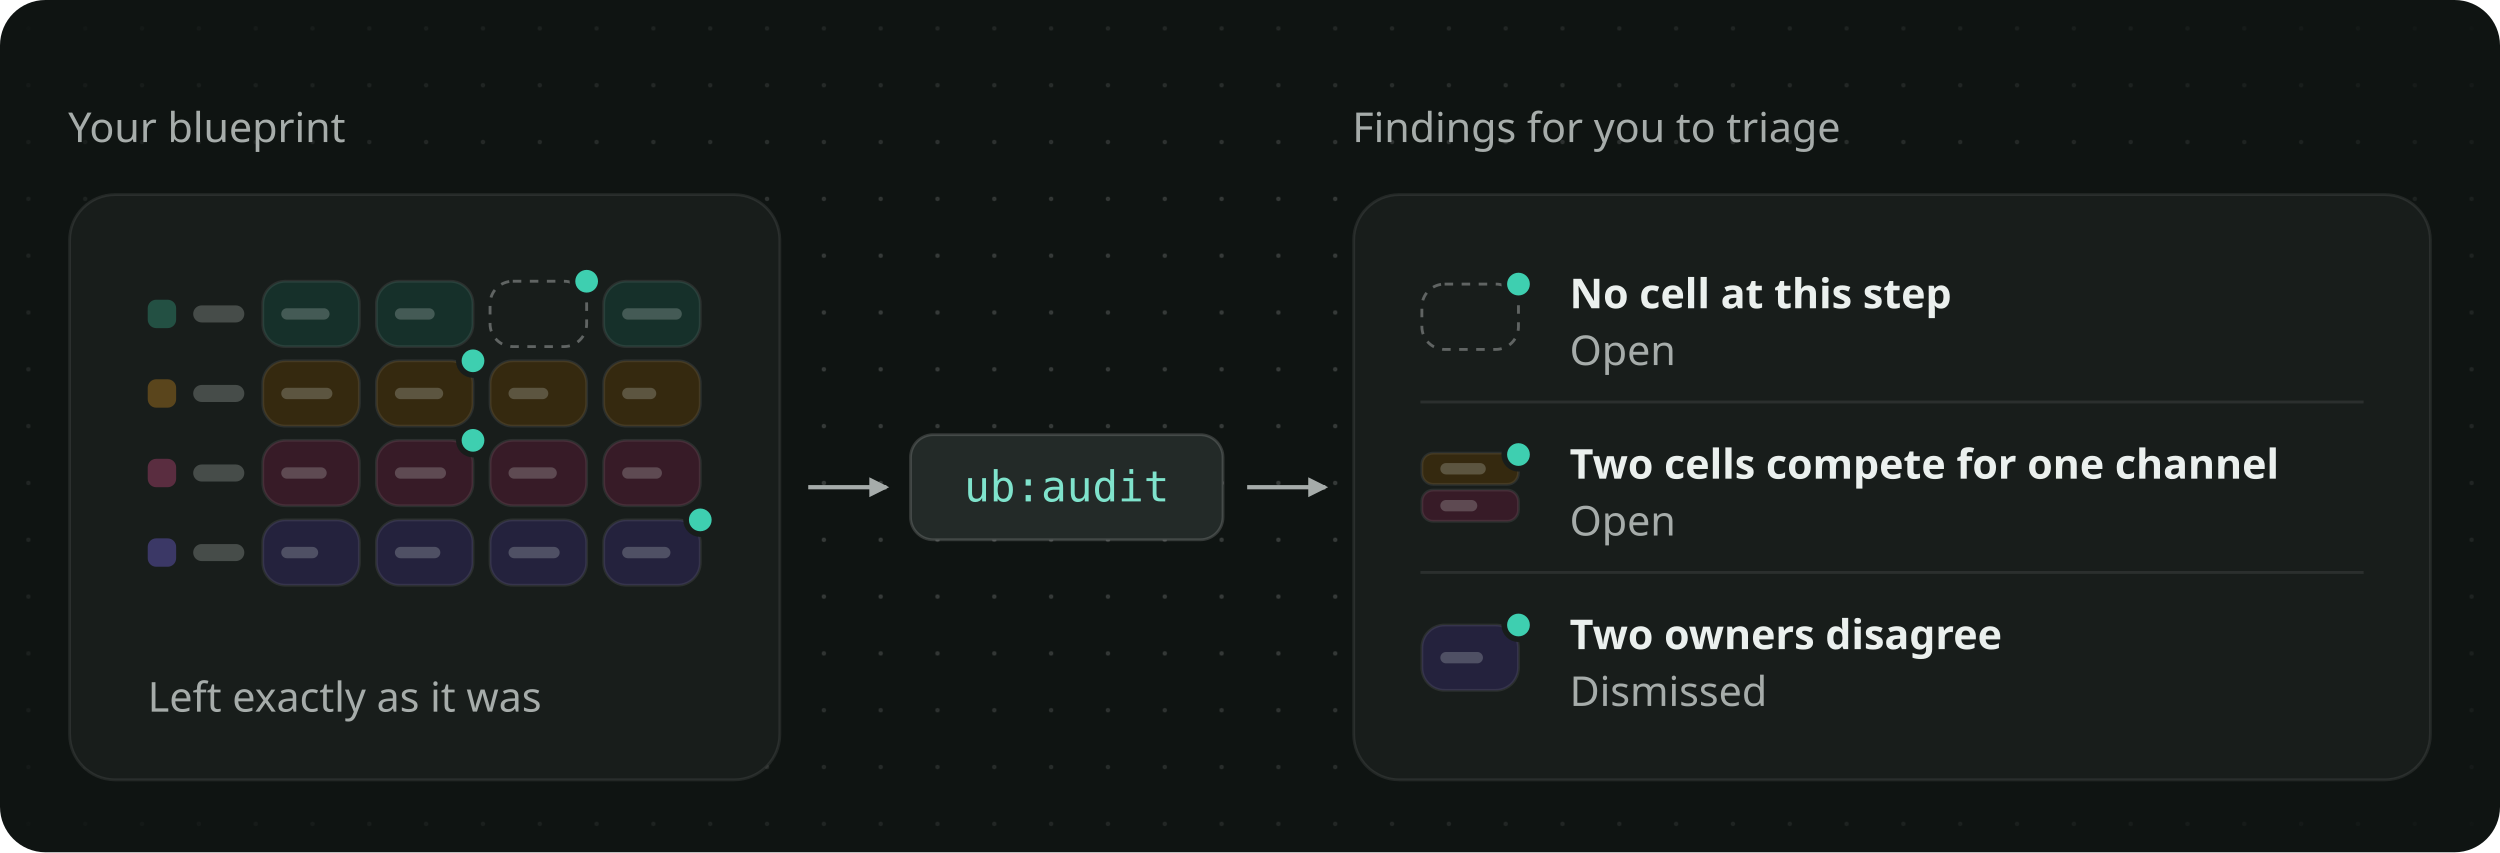
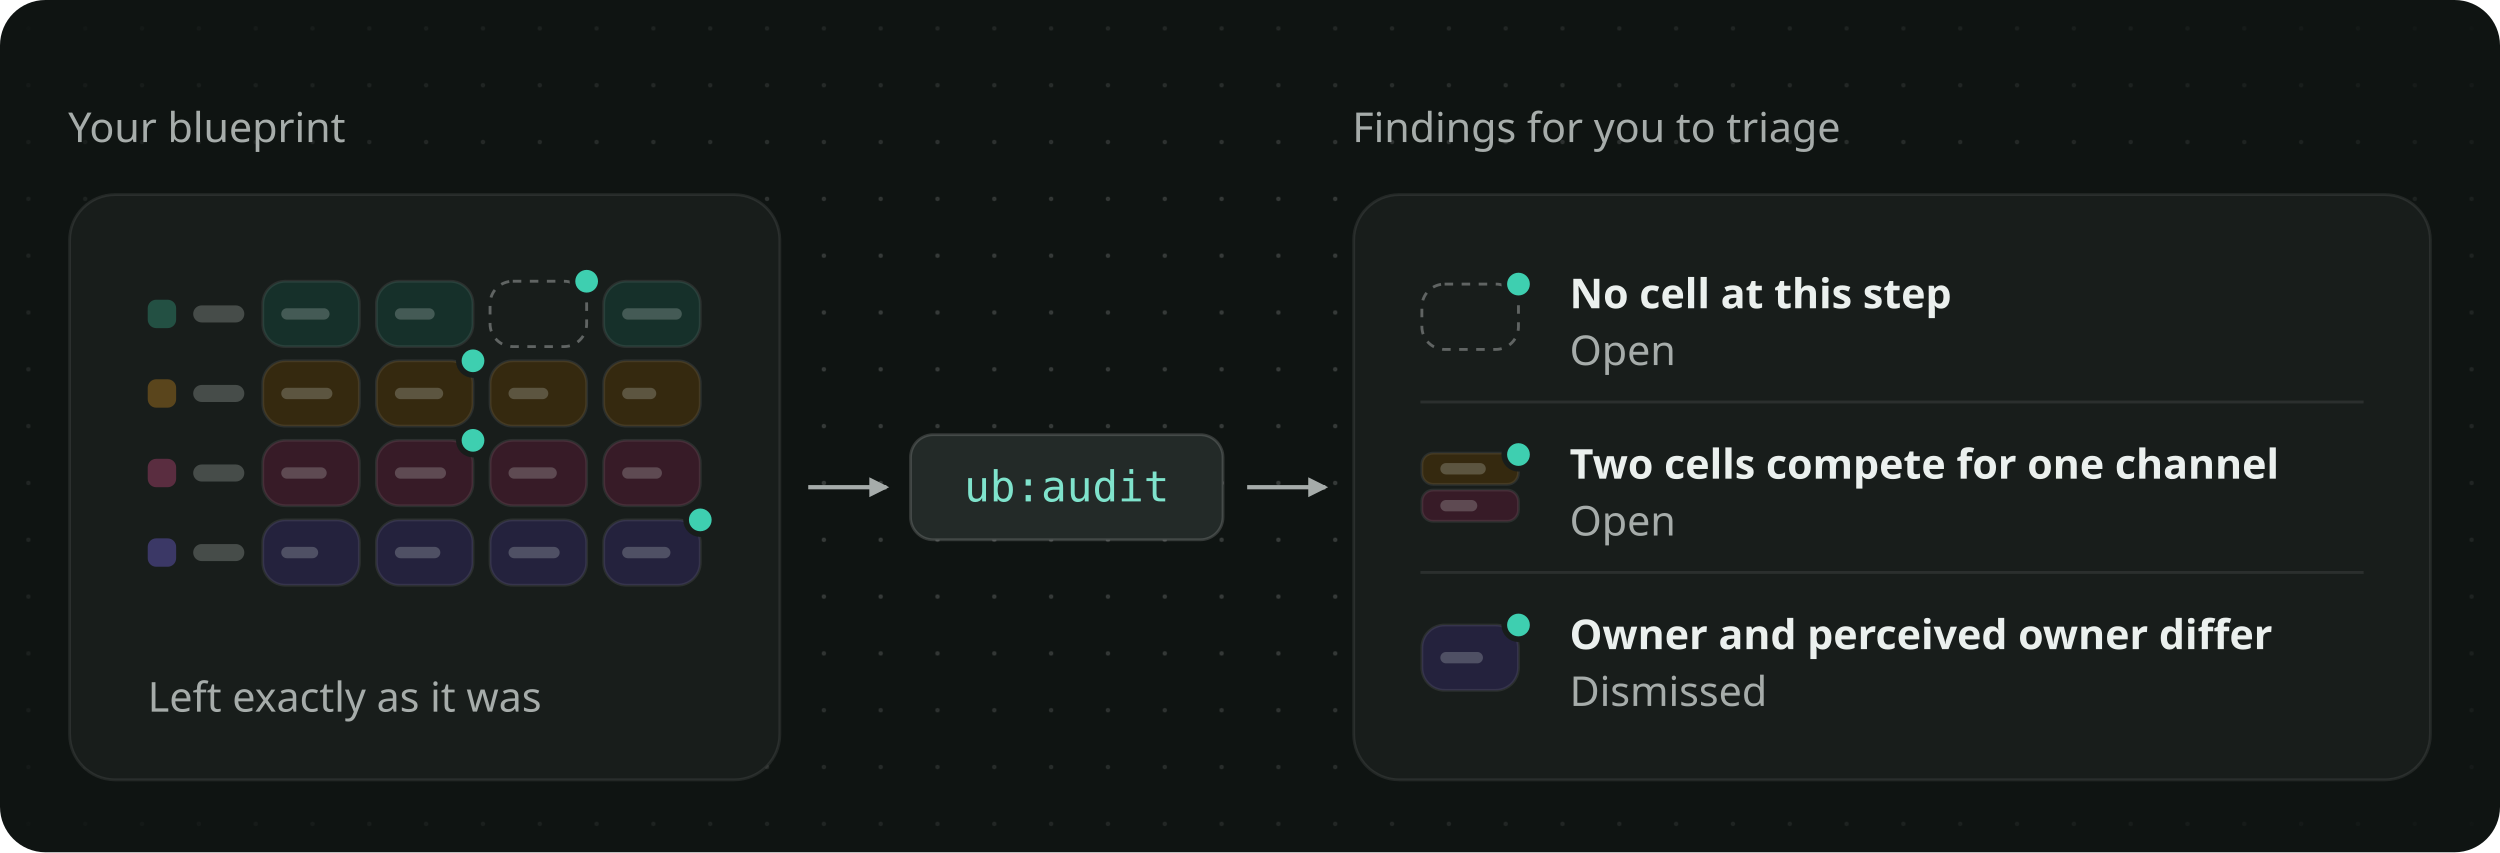
<svg xmlns="http://www.w3.org/2000/svg" viewBox="0 0 880 300" font-family="'Ubuntu Sans', system-ui, sans-serif">
  <style>
    .plate { fill: #0f1412; }
    .dot { fill: #ebf0ee; fill-opacity: 0.17; }
    .card { fill: #181d1b; stroke: #ebf0ee; stroke-opacity: 0.09; }
    .card-dash { fill: #181d1b; stroke: #ebf0ee; stroke-opacity: 0.34; stroke-dasharray: 4 4; }
    .card-focus { fill: #181d1b; stroke: #3ecfb0; stroke-width: 1.5; }
    .title { font-size: 15px; font-weight: 600; fill: #ebf0ee; }
    .label { font-size: 14.5px; fill: #a6acaa; }
    .label-teal { font-size: 14.5px; font-weight: 600; fill: #3ecfb0; }
    .strong { font-size: 14.5px; font-weight: 600; fill: #ebf0ee; }
    .flow { stroke: #a6acaa; stroke-width: 1.5; fill: none; }
    .flow-head { fill: #a6acaa; }
    .trace { stroke: #3ecfb0; stroke-width: 1.5; fill: none; }
    .trace-dash { stroke: #3ecfb0; stroke-width: 1.5; fill: none; stroke-dasharray: 4 4; }
    .trace-head { fill: #3ecfb0; }
    .skel { fill: #ebf0ee; fill-opacity: 0.22; }
    .skel-teal { fill: #3ecfb0; }
    .cell { stroke: #ebf0ee; stroke-opacity: 0.09; }
    .cell-dash { fill: none; stroke: #ebf0ee; stroke-opacity: 0.34; stroke-dasharray: 3 3; }
    .cell-focus { stroke: #3ecfb0; stroke-opacity: 1; stroke-width: 1.5; }
    .cell-focus-dash { stroke: #3ecfb0; stroke-opacity: 1; stroke-width: 1.5; stroke-dasharray: 3 3; }
    .cell-stale { fill: #33260f; stroke: #fbbf6a; stroke-width: 1.25; }
    .skel-stale { fill: #fbbf6a; fill-opacity: 0.55; }
    .flag { fill: #3ecfb0; stroke: #181d1b; stroke-width: 2; }
    .faded { opacity: 0.4; }
    .rule { stroke: #ebf0ee; stroke-opacity: 0.09; }
    .tile { fill: #0f1412; stroke: #ebf0ee; stroke-opacity: 0.09; }
    .glyph { fill: none; stroke: #a6acaa; stroke-width: 1.5; stroke-linecap: round; stroke-linejoin: round; }
    .raised { fill: #181d1b; stroke: #ebf0ee; stroke-opacity: 0.17; }
    .term { fill: #232a28; stroke: #ebf0ee; stroke-opacity: 0.17; }
    .term-key { font-family: 'Ubuntu Sans Mono', ui-monospace, SFMono-Regular, Menlo, monospace; font-size: 15px; font-weight: 500; fill: #7fe3cc; }
    .lane-c { fill: #16302a; } .sq-c { fill: #235043; }
    .lane-f { fill: #35290f; } .sq-f { fill: #5a451c; }
    .lane-b { fill: #371b27; } .sq-b { fill: #5a2d40; }
    .lane-s { fill: #24223d; } .sq-s { fill: #3b3866; }
  </style>
  <defs>
    <pattern id="grid" width="20" height="20" patternUnits="userSpaceOnUse">
      <circle class="dot" cx="10" cy="10" r="0.8" />
    </pattern>
    <radialGradient id="fade" cx="50%" cy="50%" r="70%">
      <stop offset="0.35" stop-color="#fff" />
      <stop offset="1" stop-color="#000" />
    </radialGradient>
    <mask id="fadeMask">
      <rect width="880" height="300" fill="url(#fade)" />
    </mask>
    <marker id="headMuted" markerWidth="8" markerHeight="8" refX="6" refY="4" orient="auto" markerUnits="userSpaceOnUse">
      <path class="flow-head" d="M0,0.5 L7,4 L0,7.5 Z" />
    </marker>
    <marker id="headTeal" markerWidth="8" markerHeight="8" refX="6" refY="4" orient="auto-start-reverse" markerUnits="userSpaceOnUse">
      <path class="trace-head" d="M0,0.5 L7,4 L0,7.5 Z" />
    </marker>
  </defs>
  <rect class="plate" width="880" height="300" rx="16" />
  <rect width="880" height="300" rx="16" fill="url(#grid)" mask="url(#fadeMask)" />
  <text class="label" x="24" y="50">Your blueprint</text>
  <rect class="card" x="24.5" y="68.5" width="250" height="206" rx="16" />
  <rect class="sq-c" x="52" y="105.5" width="10" height="10" rx="3" />
  <rect class="skel" x="68" y="107.5" width="18" height="6" rx="3" />
  <rect class="lane-c cell" x="92.5" y="99" width="34" height="23" rx="8" />
  <rect class="skel" x="99" y="108.5" width="17" height="4" rx="2" />
  <rect class="lane-c cell" x="132.5" y="99" width="34" height="23" rx="8" />
  <rect class="skel" x="139" y="108.5" width="14" height="4" rx="2" />
  <rect class="cell-dash" x="172.5" y="99" width="34" height="23" rx="8" />
  <rect class="lane-c cell" x="212.5" y="99" width="34" height="23" rx="8" />
  <rect class="skel" x="219" y="108.5" width="21" height="4" rx="2" />
  <rect class="sq-f" x="52" y="133.5" width="10" height="10" rx="3" />
  <rect class="skel" x="68" y="135.5" width="18" height="6" rx="3" />
  <rect class="lane-f cell" x="92.5" y="127" width="34" height="23" rx="8" />
  <rect class="skel" x="99" y="136.5" width="18" height="4" rx="2" />
  <rect class="lane-f cell" x="132.5" y="127" width="34" height="23" rx="8" />
  <rect class="skel" x="139" y="136.5" width="17" height="4" rx="2" />
  <rect class="lane-f cell" x="172.5" y="127" width="34" height="23" rx="8" />
  <rect class="skel" x="179" y="136.5" width="14" height="4" rx="2" />
  <rect class="lane-f cell" x="212.5" y="127" width="34" height="23" rx="8" />
  <rect class="skel" x="219" y="136.5" width="12" height="4" rx="2" />
  <rect class="sq-b" x="52" y="161.5" width="10" height="10" rx="3" />
  <rect class="skel" x="68" y="163.5" width="18" height="6" rx="3" />
  <rect class="lane-b cell" x="92.5" y="155" width="34" height="23" rx="8" />
  <rect class="skel" x="99" y="164.5" width="16" height="4" rx="2" />
  <rect class="lane-b cell" x="132.5" y="155" width="34" height="23" rx="8" />
  <rect class="skel" x="139" y="164.5" width="18" height="4" rx="2" />
  <rect class="lane-b cell" x="172.5" y="155" width="34" height="23" rx="8" />
  <rect class="skel" x="179" y="164.5" width="17" height="4" rx="2" />
  <rect class="lane-b cell" x="212.5" y="155" width="34" height="23" rx="8" />
  <rect class="skel" x="219" y="164.5" width="14" height="4" rx="2" />
  <rect class="sq-s" x="52" y="189.5" width="10" height="10" rx="3" />
  <rect class="skel" x="68" y="191.5" width="18" height="6" rx="3" />
  <rect class="lane-s cell" x="92.5" y="183" width="34" height="23" rx="8" />
  <rect class="skel" x="99" y="192.5" width="13" height="4" rx="2" />
  <rect class="lane-s cell" x="132.5" y="183" width="34" height="23" rx="8" />
  <rect class="skel" x="139" y="192.5" width="16" height="4" rx="2" />
  <rect class="lane-s cell" x="172.5" y="183" width="34" height="23" rx="8" />
  <rect class="skel" x="179" y="192.5" width="18" height="4" rx="2" />
  <rect class="lane-s cell" x="212.5" y="183" width="34" height="23" rx="8" />
  <rect class="skel" x="219" y="192.5" width="17" height="4" rx="2" />
  <circle class="flag" cx="206.5" cy="99" r="5" />
  <circle class="flag" cx="166.5" cy="127" r="5" />
  <circle class="flag" cx="166.5" cy="155" r="5" />
  <circle class="flag" cx="246.5" cy="183" r="5" />
  <text class="label" x="52" y="250.5">Left exactly as it was</text>
  <path class="flow" d="M284.5,171.5 H312" marker-end="url(#headMuted)" />
  <rect class="term" x="320.5" y="153" width="110" height="37" rx="8" />
  <text class="term-key" x="375.5" y="176.5" text-anchor="middle">ub:audit</text>
  <path class="flow" d="M439,171.5 H466.5" marker-end="url(#headMuted)" />
  <text class="label" x="476" y="50">Findings for you to triage</text>
  <rect class="card" x="476.5" y="68.5" width="379" height="206" rx="16" />
  <rect class="cell-dash" x="500.5" y="100" width="34" height="23" rx="8" />
  <circle class="flag" cx="534.5" cy="100" r="5" />
  <text class="strong" x="552.5" y="108.5">No cell at this step</text>
  <text class="label" x="552.5" y="128.5">Open</text>
  <path class="rule" d="M500,141.5 H832" />
  <rect class="lane-f cell" x="500.5" y="159.5" width="34" height="11" rx="4" />
  <rect class="skel" x="507" y="163" width="16" height="4" rx="2" />
  <rect class="lane-b cell" x="500.5" y="172.5" width="34" height="11" rx="4" />
  <rect class="skel" x="507" y="176" width="13" height="4" rx="2" />
  <circle class="flag" cx="534.5" cy="160" r="5" />
  <text class="strong" x="552.5" y="168.5">Two cells compete for one channel</text>
  <text class="label" x="552.5" y="188.5">Open</text>
  <path class="rule" d="M500,201.5 H832" />
  <rect class="lane-s cell" x="500.5" y="220" width="34" height="23" rx="8" />
  <rect class="skel" x="507" y="229.5" width="15" height="4" rx="2" />
  <circle class="flag" cx="534.5" cy="220" r="5" />
-   <text class="strong" x="552.5" y="228.5">Two owners disagree</text>
+   <text class="strong" x="552.5" y="228.5">Owner and perceived owner differ</text>
  <text class="label" x="552.5" y="248.5">Dismissed</text>
</svg>
